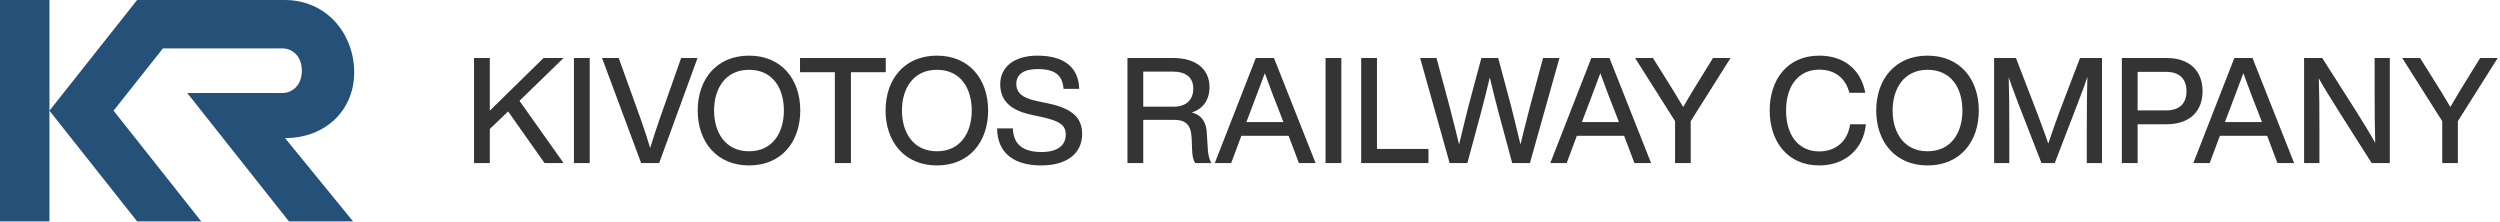
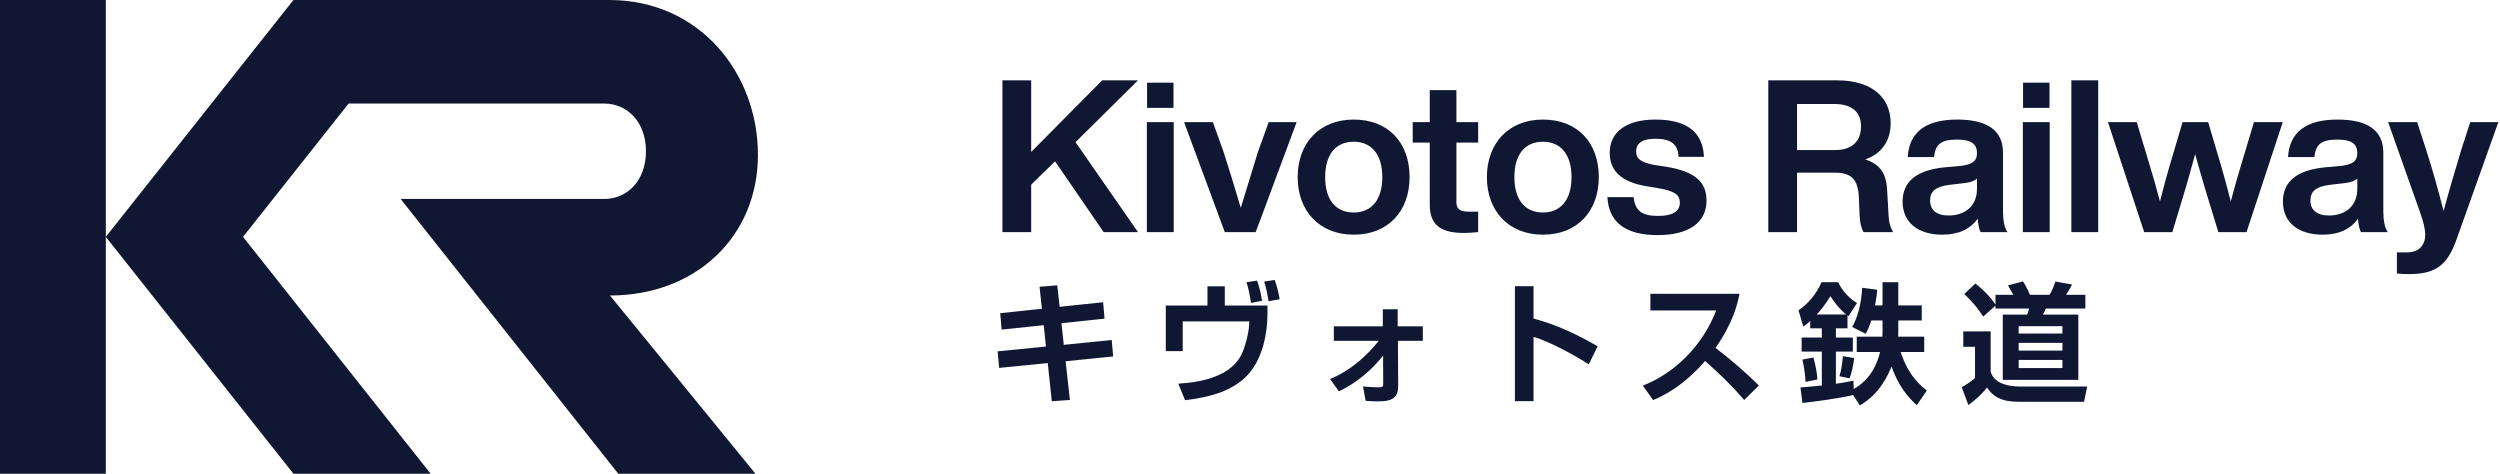
- <svg xmlns="http://www.w3.org/2000/svg" width="3388" height="300" viewBox="0 0 3388 300" fill="none">
-   <path d="M0 0.003H67.013V150.001L185.823 0.003L272.716 0L385.736 0.003C443.265 0.003 480 46.554 480 98.071C480 149.588 440.906 187.139 386.294 187.139L478.436 300H391.544L253.721 126.002H382.828C396.231 126.002 409.078 115.398 409.078 95.795C409.078 76.192 396.231 65.588 382.828 65.588H220.764L153.905 149.996L272.724 300H185.832L67.013 150.001V300H0V0.003Z" fill="#255078" />
-   <path d="M642.4 78.6V221H663.8V174.8L688.6 151L738 221H763.8L704 136.6L763.8 78.6H736.6L663.8 150V78.6H642.4ZM799.198 221V78.6H777.798V221H799.198ZM893.888 161.4C888.488 177.4 884.088 190.4 881.088 200.6C877.688 189 873.488 176 868.288 161.4L838.488 78.6H815.888L868.888 221H893.288L945.288 78.6H923.088L893.888 161.4ZM1015.13 224.2C1059.13 224.2 1084.53 192.2 1084.53 149.8C1084.53 107.4 1059.13 75.4 1015.13 75.4C971.125 75.4 945.525 107.4 945.525 149.8C945.525 192.2 971.325 224.2 1015.13 224.2ZM1015.13 205C982.925 205 967.725 179.4 967.725 149.8C967.725 120.2 982.925 94.6 1015.13 94.6C1047.53 94.6 1062.33 120 1062.33 149.8C1062.33 179.4 1047.33 205 1015.13 205ZM1084.18 78.6V97.8H1131.38V221H1153.18V97.8H1200.38V78.6H1084.18ZM1269.71 224.2C1313.71 224.2 1339.11 192.2 1339.11 149.8C1339.11 107.4 1313.71 75.4 1269.71 75.4C1225.71 75.4 1200.11 107.4 1200.11 149.8C1200.11 192.2 1225.91 224.2 1269.71 224.2ZM1269.71 205C1237.51 205 1222.31 179.4 1222.31 149.8C1222.31 120.2 1237.51 94.6 1269.71 94.6C1302.11 94.6 1316.91 120 1316.91 149.8C1316.91 179.4 1301.91 205 1269.71 205ZM1411.11 224.2C1445.71 224.2 1466.51 208 1466.51 181.6C1466.51 159.8 1453.51 147.2 1420.71 140.2L1408.31 137.6C1394.51 134.6 1377.31 130.8 1377.31 113.6C1377.31 101 1387.11 93.6 1406.11 93.6C1430.71 93.6 1439.91 102.6 1441.31 120.4H1462.51C1461.91 93.4 1444.51 75.4 1405.91 75.4C1374.71 75.4 1355.51 90.6 1355.51 114C1355.51 138.2 1371.71 150.4 1399.91 156L1412.11 158.6C1436.11 164 1444.31 169.6 1444.31 182.2C1444.31 197.6 1432.51 206 1411.51 206C1386.11 206 1373.11 195.4 1372.71 174H1351.31C1351.51 207.4 1374.11 224.2 1411.11 224.2ZM1635.53 181.4C1634.93 166 1629.33 156.4 1615.13 152.4C1630.33 147.6 1639.13 135.4 1639.13 118C1639.13 93.4 1620.33 78.6 1590.13 78.6H1527.93V221H1549.33V162.4H1590.73C1606.93 162.4 1614.13 169 1614.93 187.6L1615.53 202.8C1615.73 211.2 1617.13 217.2 1619.73 221H1641.73C1639.13 216.8 1637.53 211 1636.93 203.6L1635.53 181.4ZM1549.33 144.6V97H1588.93C1606.73 97 1617.13 104.6 1617.13 120C1617.13 136 1606.73 144.6 1590.53 144.6H1549.33ZM1782.89 221L1726.49 78.6H1701.89L1646.29 221H1668.49L1682.29 184H1746.29L1760.29 221H1782.89ZM1692.09 157.6C1701.89 132 1709.09 112.6 1714.09 99.2C1721.29 119 1728.69 138.6 1736.29 157.6L1739.29 165.4H1689.09L1692.09 157.6ZM1817.78 221V78.6H1796.38V221H1817.78ZM1866.07 78.6H1844.67V221H1935.87V201.8H1866.07V78.6ZM2073.76 143.2C2067.56 167.2 2063.16 184.8 2060.56 195.8C2053.96 168.6 2049.76 151 2047.56 142.8L2030.36 78.6H2007.56L1990.36 142.8C1988.16 151 1983.96 168.6 1977.36 195.8C1974.76 184.8 1970.36 167.2 1964.16 143.2L1946.76 78.6H1924.56L1964.56 221H1988.56L2006.56 154.4C2011.56 135.8 2015.56 119.2 2018.96 105C2022.36 119.2 2026.36 135.8 2031.36 154.4L2049.36 221H2073.36L2113.36 78.6H2091.16L2073.76 143.2ZM2237.57 221L2181.17 78.6H2156.57L2100.97 221H2123.17L2136.97 184H2200.97L2214.97 221H2237.57ZM2146.77 157.6C2156.57 132 2163.77 112.6 2168.77 99.2C2175.97 119 2183.37 138.6 2190.97 157.6L2193.97 165.4H2143.77L2146.77 157.6ZM2303.06 108.4C2296.06 119.6 2288.66 131.8 2281.06 145C2278.46 140.4 2274.46 134 2269.46 125.6C2264.26 117.4 2260.66 111.6 2258.86 108.6L2240.06 78.6H2215.86L2270.06 164.2V221H2291.26V164.2L2345.26 78.6H2321.46L2303.06 108.4ZM2465.48 224.2C2499.68 224.2 2525.28 202.8 2528.68 168.4H2507.28C2504.28 190.8 2488.28 205.2 2465.48 205.2C2438.08 205.2 2420.48 184.2 2420.48 149.8C2420.48 115.4 2438.08 94.4 2465.48 94.4C2485.28 94.4 2500.68 104.4 2506.28 125.8H2527.88C2521.68 93.4 2498.28 75.4 2465.48 75.4C2421.68 75.4 2398.28 108.4 2398.28 149.8C2398.28 191 2421.88 224.2 2465.48 224.2ZM2612.27 224.2C2656.27 224.2 2681.67 192.2 2681.67 149.8C2681.67 107.4 2656.27 75.4 2612.27 75.4C2568.27 75.4 2542.67 107.4 2542.67 149.8C2542.67 192.2 2568.47 224.2 2612.27 224.2ZM2612.27 205C2580.07 205 2564.87 179.4 2564.87 149.8C2564.87 120.2 2580.07 94.6 2612.27 94.6C2644.67 94.6 2659.47 120 2659.47 149.8C2659.47 179.4 2644.47 205 2612.27 205ZM2790.62 152.4C2785.42 166.6 2780.42 180.8 2775.82 194.6C2772.62 185.2 2767.82 171.8 2761.22 154.4L2732.02 78.6H2702.42V221H2723.02V176.4C2723.02 146.6 2722.82 122.6 2722.22 104.8C2724.42 111.2 2728.22 122 2734.02 137.2L2766.62 221H2784.62L2816.82 137.2C2822.02 123.8 2826.02 112.8 2828.82 104.2C2828.22 122.2 2828.02 146.2 2828.02 176.4V221H2848.62V78.6H2818.82L2790.62 152.4ZM2875.52 78.6V221H2896.92V168.4H2936.12C2967.52 168.4 2984.92 150.8 2984.92 123.6C2984.92 96.2 2967.52 78.6 2936.12 78.6H2875.52ZM2896.92 149.6V97.4H2935.72C2953.52 97.4 2963.12 106.8 2963.12 123.6C2963.12 140.4 2953.52 149.6 2935.72 149.6H2896.92ZM3109 221L3052.6 78.6H3028L2972.4 221H2994.6L3008.4 184H3072.4L3086.4 221H3109ZM3018.2 157.6C3028 132 3035.2 112.6 3040.2 99.2C3047.4 119 3054.8 138.6 3062.4 157.6L3065.4 165.4H3015.2L3018.2 157.6ZM3218.09 121.8C3218.09 151.6 3218.29 175.6 3218.89 193.6C3211.49 180.4 3202.09 165 3191.09 147.6L3147.09 78.6H3122.49V221H3143.29V177.8C3143.29 148 3143.09 124 3142.49 106.2C3148.09 116.4 3157.29 131.6 3170.29 152L3214.09 221H3238.69V78.6H3218.09V121.8ZM3342.7 108.4C3335.7 119.6 3328.3 131.8 3320.7 145C3318.1 140.4 3314.1 134 3309.1 125.6C3303.9 117.4 3300.3 111.6 3298.5 108.6L3279.7 78.6H3255.5L3309.7 164.2V221H3330.9V164.2L3384.9 78.6H3361.1L3342.7 108.4Z" fill="#343434" />
+ <svg xmlns="http://www.w3.org/2000/svg" width="2111" height="400" viewBox="0 0 2111 400" fill="none">
+   <path d="M0 0.004H89.35V200.002L247.765 0.004L363.621 0L514.315 0.004C591.02 0.004 640 62.072 640 130.761C640 199.45 587.875 249.519 515.059 249.519L637.915 400H522.058L338.295 168.002H510.438C528.308 168.002 545.438 153.865 545.438 127.727C545.438 101.589 528.308 87.451 510.438 87.451H294.352L205.207 199.995L363.632 400H247.776L89.35 200.002V400H0V0.004Z" fill="#0F1732" />
+   <path d="M879.78 260.72L877.8 242.13L892.76 240.92L894.74 259.07L931.48 255.22L932.69 269.08L896.28 272.93L898.26 291.19L938.74 287.12L939.95 300.98L899.8 305.05L903.43 337.72L888.14 338.82L884.73 306.59L843.7 310.66L842.38 296.69L883.19 292.62L881.32 274.58L845.79 278.32L844.58 264.46L879.78 260.72ZM1019.59 241.8H1034.22V257.97H1070.3L1070.19 266.77C1070.08 277.44 1067.77 304.5 1050.06 320.01C1038.84 329.8 1023.66 335.19 1000.67 337.94L994.95 323.97C1012.55 322.87 1041.15 318.69 1049.62 296.36C1052.59 288.66 1054.9 278.54 1054.9 271.39H998.69V296.47H984.39V257.97H1019.59V241.8ZM1065.68 254.01L1056.33 255.77C1055.45 249.72 1054.35 244.22 1052.59 238.28L1061.5 236.96C1063.26 241.91 1064.8 247.96 1065.68 254.01ZM1080.53 252.69L1071.18 254.34C1070.41 249.17 1069.09 242.79 1067.44 237.73L1076.35 236.41C1078.77 242.68 1080.09 249.83 1080.53 252.69ZM1130.58 330.46L1123.1 320.01C1146.42 310.77 1161.93 290.64 1164.24 287.78H1126.29V275.57H1167.65V261.16H1180.19V275.57H1201.42V287.78H1180.41L1180.63 325.4C1180.63 334.75 1177.11 338.93 1163.8 338.93C1160.5 338.93 1156.43 338.71 1153.13 338.49L1150.93 326.28C1154.89 326.72 1160.17 327.05 1164.13 327.05C1167.65 327.05 1167.98 326.06 1167.98 324.3L1167.87 300.32C1152.36 319.68 1136.96 327.27 1130.58 330.46ZM1279.19 241.69H1294.92V268.97C1314.06 274.03 1331.99 282.5 1349.04 292.4L1341.56 307.69C1331.77 301.09 1307.68 287.89 1294.92 284.48V338.71H1279.19V241.69ZM1395.9 337.83L1387.21 325.62C1411.85 316.16 1437.04 293.83 1449.14 262.15H1393.59V248.07H1468.83C1467.4 255.22 1464.1 271.72 1448.59 293.72C1462.01 304.06 1473.78 314.18 1485.22 325.51L1472.79 337.72C1462.67 325.95 1451.56 315.06 1439.79 304.83C1427.58 318.91 1413.06 330.79 1395.9 337.83ZM1570.47 342.34L1564.75 333.54C1551.44 336.84 1526.47 339.81 1521.96 340.25L1520.31 327.16C1524.16 326.83 1528.12 326.61 1538.35 325.51V296.91H1521.3V285.03H1538.35V277.22H1528.56V271.06C1525.81 273.59 1524.49 274.58 1522.73 275.79L1518.66 262.04C1526.47 256.87 1534.17 247.96 1538.02 238.28H1552.1C1555.51 245.43 1561.56 252.03 1568.05 255.88L1560.9 266.99C1560.46 266.66 1560.46 266.66 1560.02 266.33V277.22H1550.23V285.03H1564.53V296.91H1550.23V324.08C1557.16 323.09 1561.56 322.1 1565.08 321.44L1565.3 328.48C1579.93 320.12 1585.1 307.03 1587.52 297.24H1567.83V284.26H1589.5C1589.5 283.27 1589.61 282.06 1589.61 280.74V270.62H1580.15C1578.06 276.89 1576.85 279.09 1575.42 281.84L1563.98 276.12C1568.16 268.86 1571.68 257.53 1572.45 243.01L1585.1 244.66C1584.88 247.85 1584.55 251.04 1583.34 257.86H1589.61V238.28H1602.92V257.86H1622.72V270.62H1602.92V280.52C1602.92 280.96 1602.81 283.49 1602.81 284.26H1624.81V297.24H1604.9C1609.63 311.54 1616.23 321.33 1627.01 329.8L1618.54 342.12C1609.74 334.2 1602.7 324.74 1597.2 309.56C1594.56 315.83 1587.85 332.22 1570.47 342.34ZM1534.06 265.56H1558.92C1556.06 263.36 1550.45 257.86 1545.61 250.05C1541.1 257.53 1536.59 262.81 1534.06 265.56ZM1556.17 300.76L1565.63 302.3C1565.3 306.7 1563.76 314.62 1561.78 319.46L1553.2 317.7C1554.85 312.42 1555.18 309.56 1556.17 300.76ZM1521.96 303.62L1531.31 301.86C1533.51 310.99 1534.06 313.41 1534.61 320.45L1524.6 322.43C1524.38 318.58 1523.83 311.65 1521.96 303.62ZM1684.98 260.5V258.08L1674.64 267.32C1671.01 261.49 1664.85 253.9 1658.58 248.29L1668.04 239.38C1671.01 241.8 1678.93 248.07 1684.98 257.2V248.95H1700.05C1698.51 246.31 1696.31 242.35 1695.54 241.03L1708.19 237.62C1709.51 239.6 1711.05 242.02 1714.13 248.95H1730.74C1732.5 245.98 1734.48 241.14 1735.58 237.73L1749.66 240.26C1748.23 243.12 1745.81 247.08 1744.6 248.95H1760.88V260.5H1727.55C1726.89 262.26 1726.01 263.91 1725.02 265.67H1754.94V320.78H1691.14V265.67H1711.71C1712.48 263.91 1713.03 262.04 1713.36 260.5H1684.98ZM1741.52 289.54H1704.56V296.03H1741.52V289.54ZM1741.52 275.46H1704.56V281.62H1741.52V275.46ZM1741.52 303.95H1704.56V310.77H1741.52V303.95ZM1657.81 292.84V279.86H1680.91V313.74C1684.32 326.39 1701.92 326.39 1707.64 326.39H1762.42L1759.78 339.26H1706.98C1697.96 339.26 1685.53 339.26 1677.83 327.16C1672.77 333.98 1665.29 339.7 1662.1 342.01L1656.49 326.94C1659.46 325.4 1664.85 321.88 1667.71 319.13V292.84H1657.81Z" fill="#0F1732" />
+   <path d="M846.44 67.84H870.74V128.32L930.68 67.84H960.92L908.18 120.04L960.92 196H931.94L890.9 136.24L870.74 155.86V196H846.44V67.84ZM990.903 91.06H968.583V69.82H990.903V91.06ZM991.083 196H968.403V103.12H991.083V196ZM1062.3 127.96L1071.3 103.12H1094.88L1060.32 196H1034.22L999.841 103.12H1024.14L1033.14 128.14C1036.92 139.84 1041.78 155.5 1047.72 175.48C1052.22 160.54 1057.08 144.7 1062.3 127.96ZM1190.25 149.56C1190.25 178.18 1172.25 198.16 1143.09 198.16C1114.11 198.16 1095.75 178.18 1095.75 149.56C1095.75 120.94 1114.11 100.96 1143.09 100.96C1172.43 100.96 1190.25 120.58 1190.25 149.56ZM1143.09 179.44C1158.03 179.44 1167.21 168.82 1167.21 149.56C1167.21 130.3 1158.03 119.68 1143.09 119.68C1127.97 119.68 1118.97 130.3 1118.97 149.56C1118.97 168.82 1127.97 179.44 1143.09 179.44ZM1248.15 103.12V120.4H1229.79V170.62C1229.79 176.56 1232.67 178.72 1240.41 178.72H1248.15V196C1242.57 196.54 1238.61 196.72 1236.27 196.72C1216.29 196.72 1207.29 189.7 1207.29 172.96V120.4H1192.89V103.12H1207.29V76.12H1229.79V103.12H1248.15ZM1350.03 149.56C1350.03 178.18 1332.03 198.16 1302.87 198.16C1273.89 198.16 1255.53 178.18 1255.53 149.56C1255.53 120.94 1273.89 100.96 1302.87 100.96C1332.21 100.96 1350.03 120.58 1350.03 149.56ZM1302.87 179.44C1317.81 179.44 1326.99 168.82 1326.99 149.56C1326.99 130.3 1317.81 119.68 1302.87 119.68C1287.75 119.68 1278.75 130.3 1278.75 149.56C1278.75 168.82 1287.75 179.44 1302.87 179.44ZM1399.75 198.52C1372.75 198.52 1358.53 187.9 1357.27 166.48H1379.41C1380.67 178 1386.43 182.32 1400.11 182.32C1412.35 182.32 1418.47 178.54 1418.47 171.16C1418.47 164.5 1414.15 161.26 1400.29 158.92L1389.67 157.12C1369.33 153.7 1359.25 144.34 1359.25 129.04C1359.25 111.58 1373.11 100.96 1397.77 100.96C1424.23 100.96 1437.91 111.4 1438.81 132.46H1417.39C1416.85 121.12 1410.19 117.16 1397.77 117.16C1386.97 117.16 1381.57 120.76 1381.57 127.96C1381.57 134.44 1386.25 137.32 1397.05 139.3L1408.75 141.1C1431.25 145.24 1440.97 153.52 1440.97 169.36C1440.97 188.08 1425.85 198.52 1399.75 198.52ZM1593.58 161.98L1594.66 181.06C1594.84 187.36 1596.28 192.4 1598.62 196H1573.6C1571.62 192.58 1570.36 187.54 1570.18 180.7L1569.64 166.66C1568.92 150.82 1562.8 145.78 1549.12 145.78H1517.44V196H1493.14V67.84H1551.28C1580.08 67.84 1596.46 81.88 1596.46 104.02C1596.46 118.96 1588.9 129.76 1575.04 134.62C1588.54 138.94 1593.04 147.58 1593.58 161.98ZM1517.44 87.82V126.7H1549.84C1563.34 126.7 1571.44 119.68 1571.44 106.72C1571.44 94.3 1563.34 87.82 1548.94 87.82H1517.44ZM1695.11 196H1672.43C1671.17 193.84 1670.45 190.06 1669.91 184.66C1663.61 193.66 1653.53 198.16 1640.03 198.16C1619.87 198.16 1606.55 188.08 1606.55 170.26C1606.55 153.16 1618.43 143.62 1642.19 141.28L1656.23 140.02C1665.41 138.76 1669.37 136.06 1669.37 129.4C1669.37 121.66 1664.87 117.88 1652.45 117.88C1639.31 117.88 1634.09 121.66 1633.19 132.64H1610.87C1612.13 111.58 1626.17 100.96 1652.63 100.96C1678.37 100.96 1691.33 110.32 1691.33 128.86V178.36C1691.33 186.46 1692.59 192.4 1695.11 196ZM1645.43 181.96C1658.93 181.96 1669.37 174.4 1669.37 159.28V150.82C1667.21 152.8 1663.61 154.06 1658.75 154.6L1646.51 156.04C1634.27 157.48 1629.77 161.62 1629.77 169.36C1629.77 177.28 1635.17 181.96 1645.43 181.96ZM1730.59 91.06H1708.27V69.82H1730.59V91.06ZM1730.77 196H1708.09V103.12H1730.77V196ZM1771.73 196H1749.05V67.84H1771.73V196ZM1892.82 137.86L1903.26 103.12H1927.56L1896.96 196H1873.2L1861.5 157.84C1858.44 147.22 1855.74 138.04 1853.58 130.12C1849.8 144.16 1847.1 153.34 1845.84 157.84L1834.32 196H1810.56L1779.96 103.12H1804.26L1814.7 137.86C1817.4 146.5 1820.46 157.3 1823.88 170.08C1826.94 158.02 1829.82 147.22 1832.7 137.68L1842.96 103.12H1864.56L1874.82 137.68C1877.7 147.22 1880.58 158.02 1883.64 170.08C1887.06 157.3 1890.12 146.68 1892.82 137.86ZM2016.26 196H1993.58C1992.32 193.84 1991.6 190.06 1991.06 184.66C1984.76 193.66 1974.68 198.16 1961.18 198.16C1941.02 198.16 1927.7 188.08 1927.7 170.26C1927.7 153.16 1939.58 143.62 1963.34 141.28L1977.38 140.02C1986.56 138.76 1990.52 136.06 1990.52 129.4C1990.52 121.66 1986.02 117.88 1973.6 117.88C1960.46 117.88 1955.24 121.66 1954.34 132.64H1932.02C1933.28 111.58 1947.32 100.96 1973.78 100.96C1999.52 100.96 2012.48 110.32 2012.48 128.86V178.36C2012.48 186.46 2013.74 192.4 2016.26 196ZM1966.58 181.96C1980.08 181.96 1990.52 174.4 1990.52 159.28V150.82C1988.36 152.8 1984.76 154.06 1979.9 154.6L1967.66 156.04C1955.42 157.48 1950.92 161.62 1950.92 169.36C1950.92 177.28 1956.32 181.96 1966.58 181.96ZM2078.3 126.52L2085.86 103.12H2109.62L2073.8 203.56C2066.06 224.44 2056.16 231.46 2033.84 231.46C2030.06 231.46 2026.82 231.28 2023.94 230.92V213.1H2032.58C2042.84 213.1 2047.88 206.8 2047.88 198.16C2047.88 193.84 2046.44 187.54 2043.56 179.44L2016.56 103.12H2041.04L2048.6 126.34C2054.18 143.8 2059.04 161.08 2063.36 178.18C2067.32 163.42 2072.36 146.14 2078.3 126.52Z" fill="#0F1732" />
</svg>
